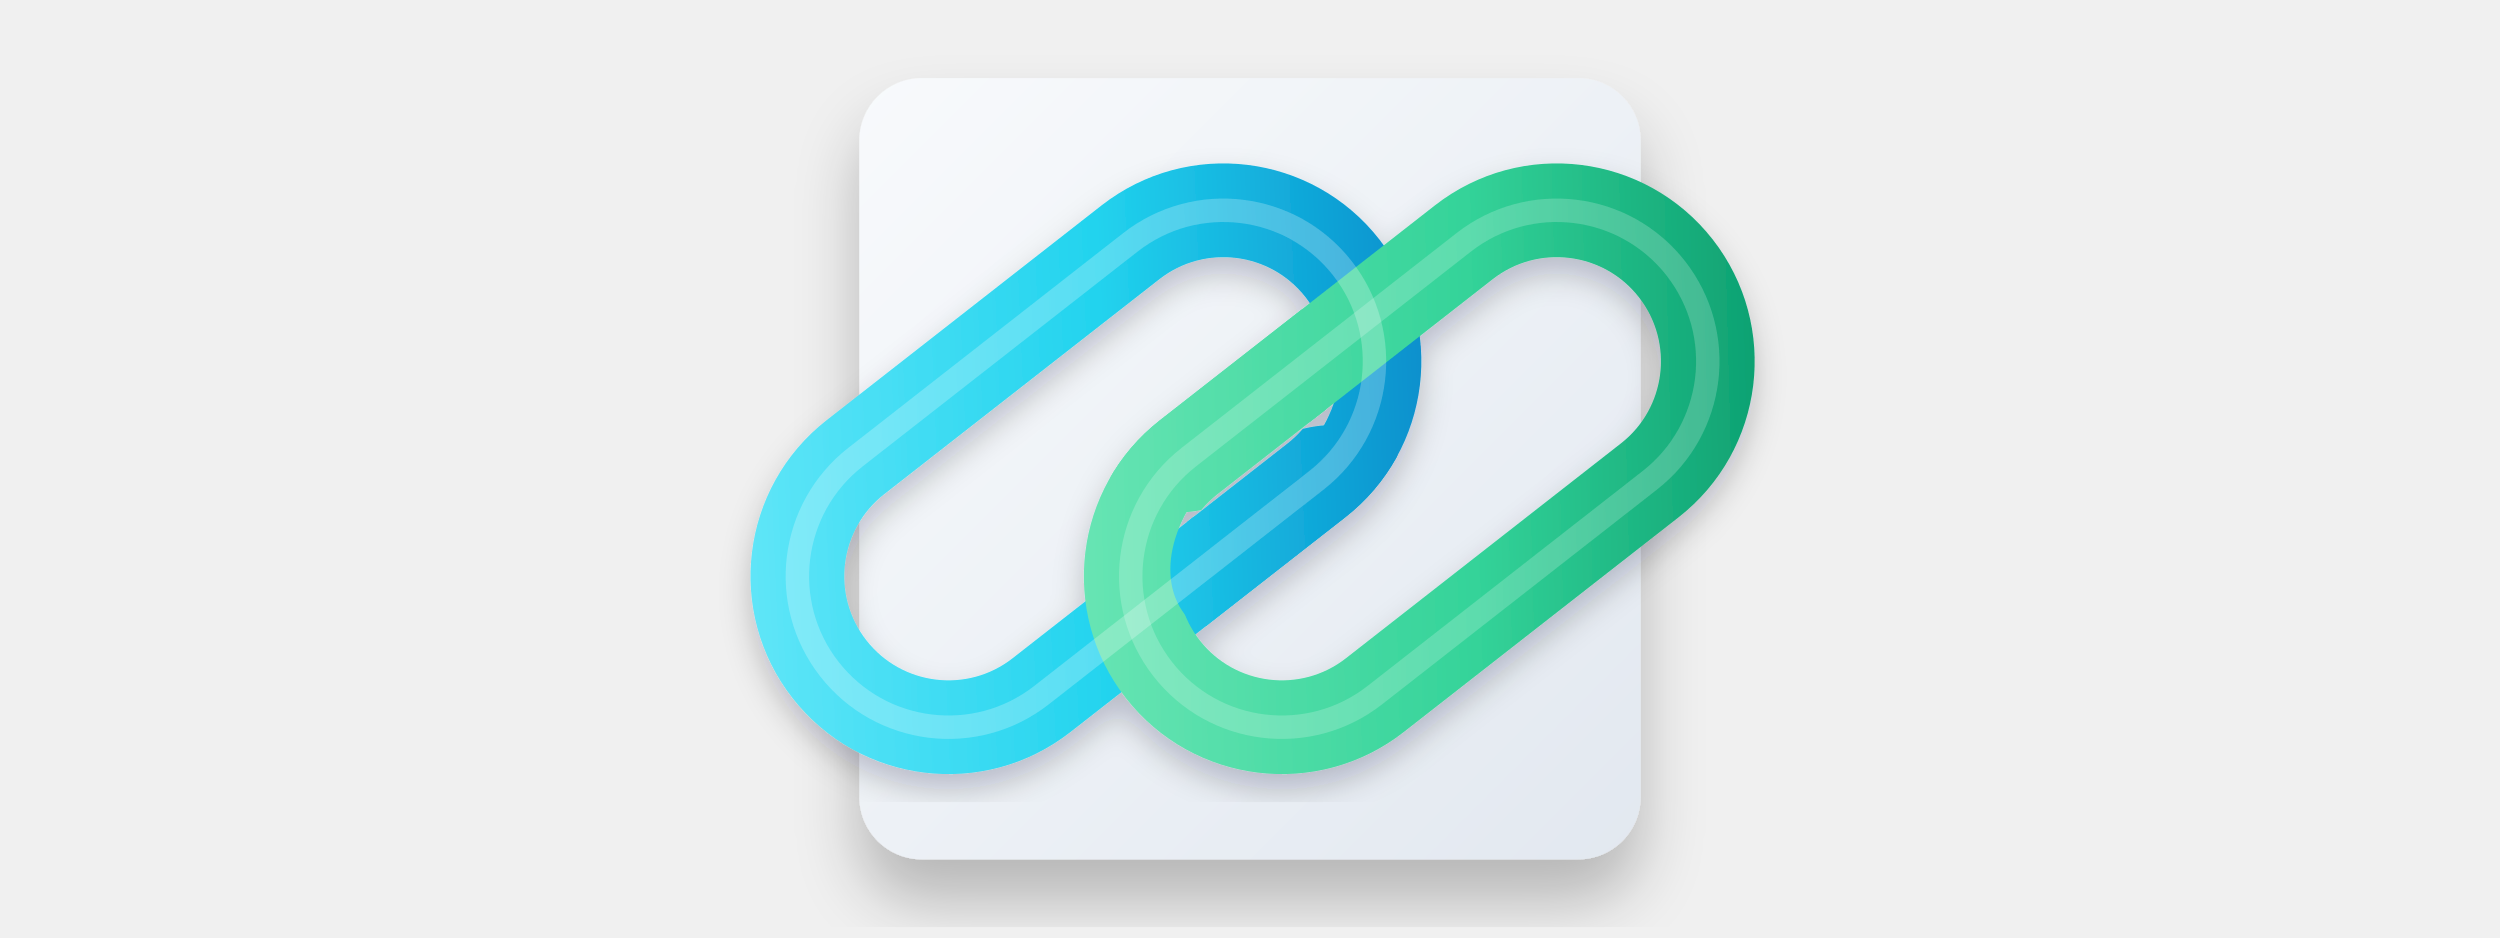
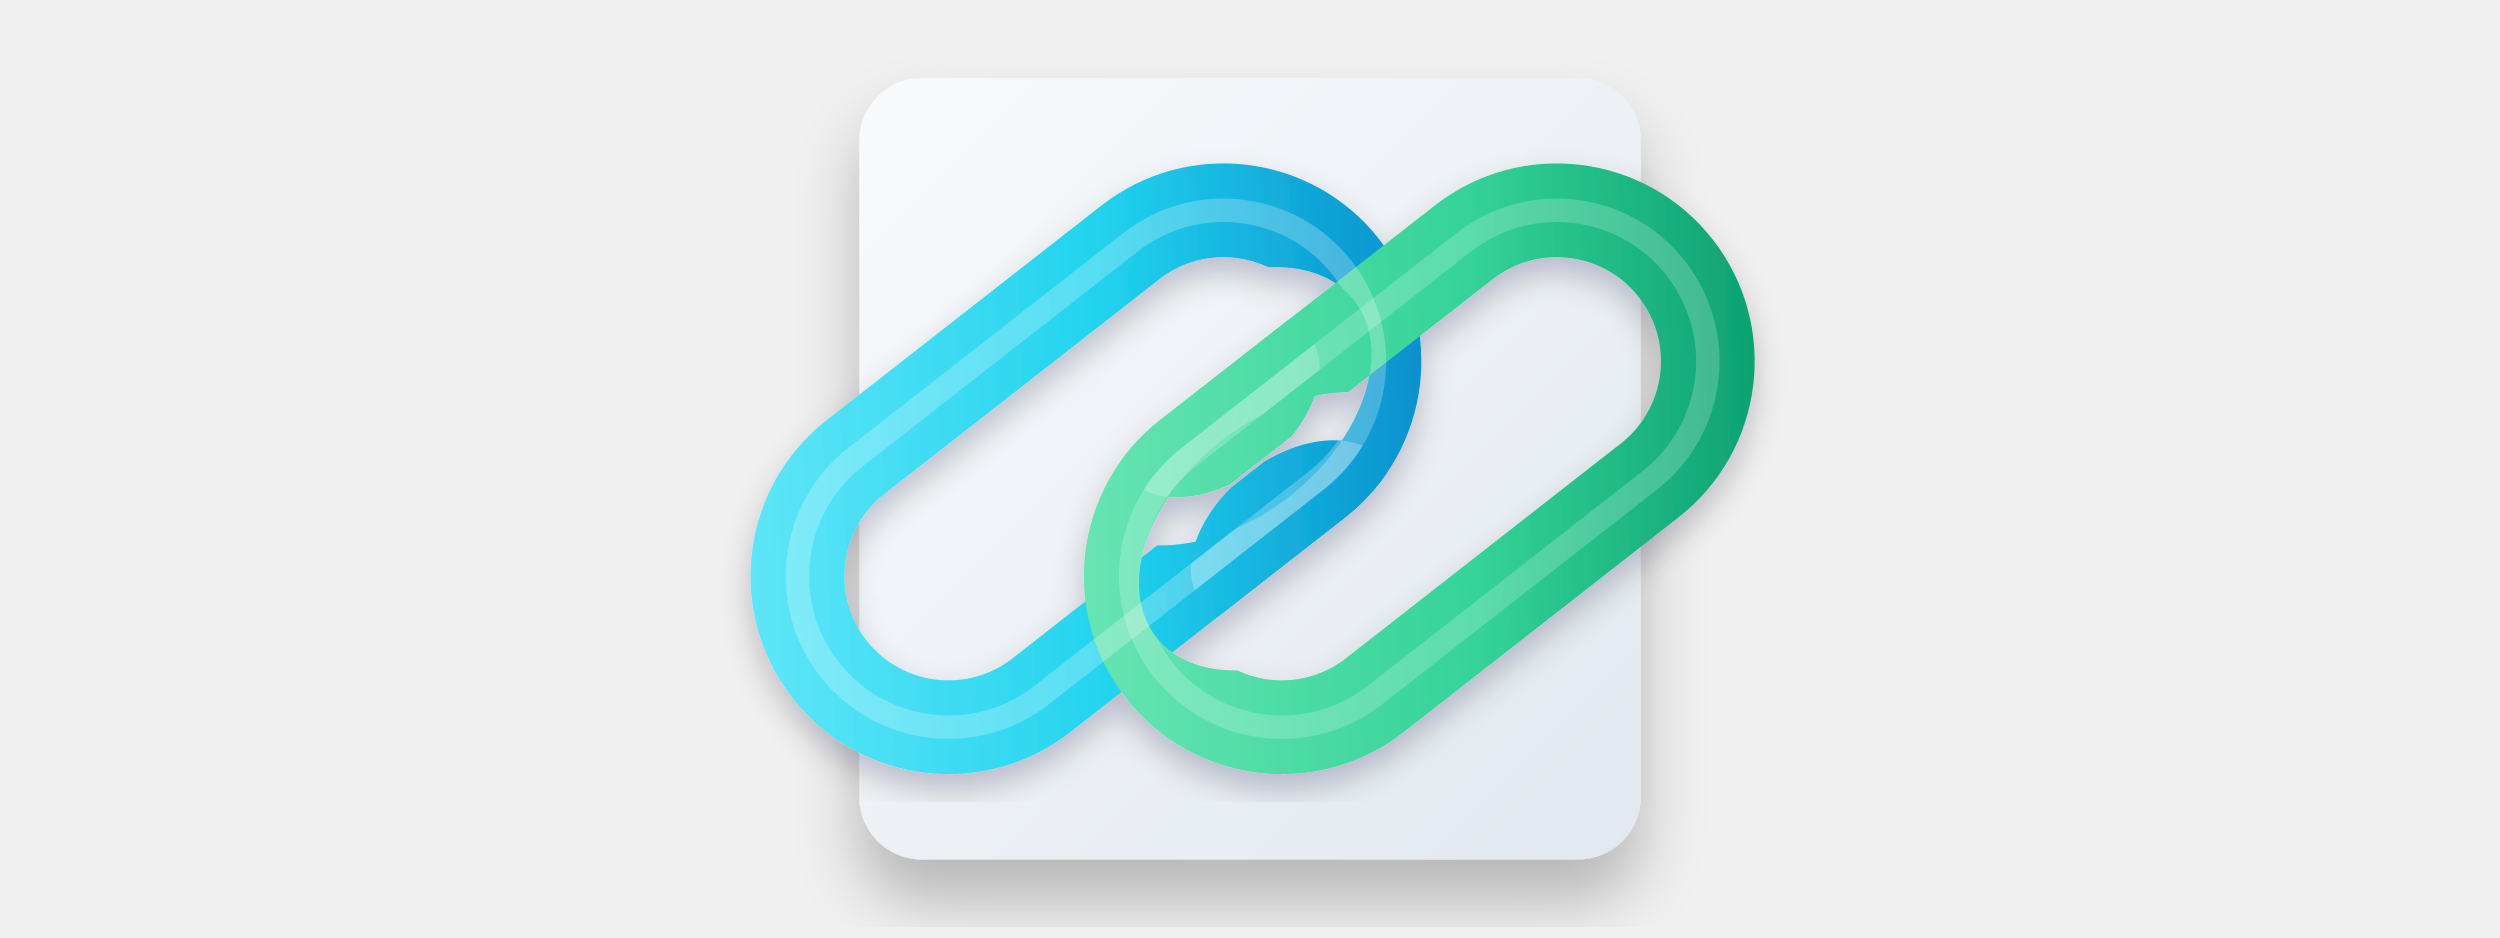
<svg xmlns="http://www.w3.org/2000/svg" width="960" height="360" viewBox="0 0 960 360" fill="none" role="img" aria-labelledby="title desc">
  <defs>
    <linearGradient id="cardFill" x1="330" y1="30" x2="630" y2="330" gradientUnits="userSpaceOnUse">
      <stop stop-color="#F8FAFC" />
      <stop offset="1" stop-color="#E2E8F0" />
    </linearGradient>
    <linearGradient id="blueLink" x1="292" y1="98" x2="538" y2="274" gradientUnits="userSpaceOnUse">
      <stop stop-color="#67E8F9" />
      <stop offset="0.52" stop-color="#22D3EE" />
      <stop offset="1" stop-color="#0284C7" />
      <animateTransform attributeName="gradientTransform" type="translate" values="-18 0;18 0;-18 0" dur="5.4s" repeatCount="indefinite" />
    </linearGradient>
    <linearGradient id="greenLink" x1="420" y1="96" x2="666" y2="278" gradientUnits="userSpaceOnUse">
      <stop stop-color="#6EE7B7" />
      <stop offset="0.56" stop-color="#34D399" />
      <stop offset="1" stop-color="#059669" />
      <animateTransform attributeName="gradientTransform" type="translate" values="18 0;-18 0;18 0" dur="5.4s" repeatCount="indefinite" />
    </linearGradient>
    <filter id="badgeShadow" x="290" y="4" width="380" height="352" filterUnits="userSpaceOnUse" color-interpolation-filters="sRGB">
      <feDropShadow dx="0" dy="16" stdDeviation="12" flood-color="#020617" flood-opacity="0.24" />
    </filter>
    <filter id="linkShadow" x="230" y="48" width="500" height="260" filterUnits="userSpaceOnUse" color-interpolation-filters="sRGB">
      <feDropShadow dx="0" dy="6" stdDeviation="6" flood-color="#0F172A" flood-opacity="0.22" />
    </filter>
    <rect id="blueLinkShape" x="292" y="122" width="250" height="116" rx="58" transform="rotate(-38 417 180)" />
    <rect id="greenLinkShape" x="420" y="122" width="250" height="116" rx="58" transform="rotate(-38 545 180)" />
    <clipPath id="crossGreenTopClip">
-       <ellipse cx="468" cy="156" rx="50" ry="34" transform="rotate(-38 468 156)" />
+       <ellipse cx="468" cy="156" rx="44" ry="28" transform="rotate(-38 468 156)" />
    </clipPath>
    <clipPath id="crossBlueTopClip">
-       <ellipse cx="496" cy="204" rx="50" ry="34" transform="rotate(-38 496 204)" />
+       <ellipse cx="496" cy="204" rx="44" ry="28" transform="rotate(-38 496 204)" />
    </clipPath>
-     <mask id="blueVisibleMask">
+     <mask id="blueCutMask">
      <rect width="960" height="360" fill="white" />
-       <ellipse cx="468" cy="156" rx="52" ry="36" transform="rotate(-38 468 156)" fill="black" />
+       <ellipse cx="468" cy="156" rx="66" ry="44" transform="rotate(-38 468 156)" fill="black" />
    </mask>
-     <mask id="greenVisibleMask">
+     <mask id="greenCutMask">
      <rect width="960" height="360" fill="white" />
-       <ellipse cx="496" cy="204" rx="52" ry="36" transform="rotate(-38 496 204)" fill="black" />
+       <ellipse cx="496" cy="204" rx="66" ry="44" transform="rotate(-38 496 204)" fill="black" />
    </mask>
  </defs>
  <g filter="url(#badgeShadow)">
    <rect x="330" y="30" width="300" height="300" rx="24" fill="url(#cardFill)" />
  </g>
  <g filter="url(#linkShadow)">
    <g>
      <animateTransform attributeName="transform" type="translate" values="0 0;0 -2;0 0" dur="3.8s" repeatCount="indefinite" />
-       <g mask="url(#blueVisibleMask)">
+       <g mask="url(#blueCutMask)">
        <use href="#blueLinkShape" fill="none" stroke="url(#blueLink)" stroke-width="36" />
      </g>
-       <g mask="url(#greenVisibleMask)">
+       <g mask="url(#greenCutMask)">
        <use href="#greenLinkShape" fill="none" stroke="url(#greenLink)" stroke-width="36" />
      </g>
      <g clip-path="url(#crossGreenTopClip)">
        <use href="#greenLinkShape" fill="none" stroke="url(#greenLink)" stroke-width="36" />
      </g>
      <g clip-path="url(#crossBlueTopClip)">
        <use href="#blueLinkShape" fill="none" stroke="url(#blueLink)" stroke-width="36" />
      </g>
-       <g mask="url(#blueVisibleMask)">
+       <g mask="url(#blueCutMask)">
        <use href="#blueLinkShape" fill="none" stroke="#FFFFFF" stroke-opacity="0.24" stroke-width="9" />
      </g>
-       <g mask="url(#greenVisibleMask)">
+       <g mask="url(#greenCutMask)">
        <use href="#greenLinkShape" fill="none" stroke="#FFFFFF" stroke-opacity="0.20" stroke-width="9" />
+       </g>
+       <g clip-path="url(#crossGreenTopClip)">
+         <use href="#greenLinkShape" fill="none" stroke="#FFFFFF" stroke-opacity="0.20" stroke-width="9" />
+       </g>
+       <g clip-path="url(#crossBlueTopClip)">
+         <use href="#blueLinkShape" fill="none" stroke="#FFFFFF" stroke-opacity="0.24" stroke-width="9" />
      </g>
    </g>
  </g>
</svg>
